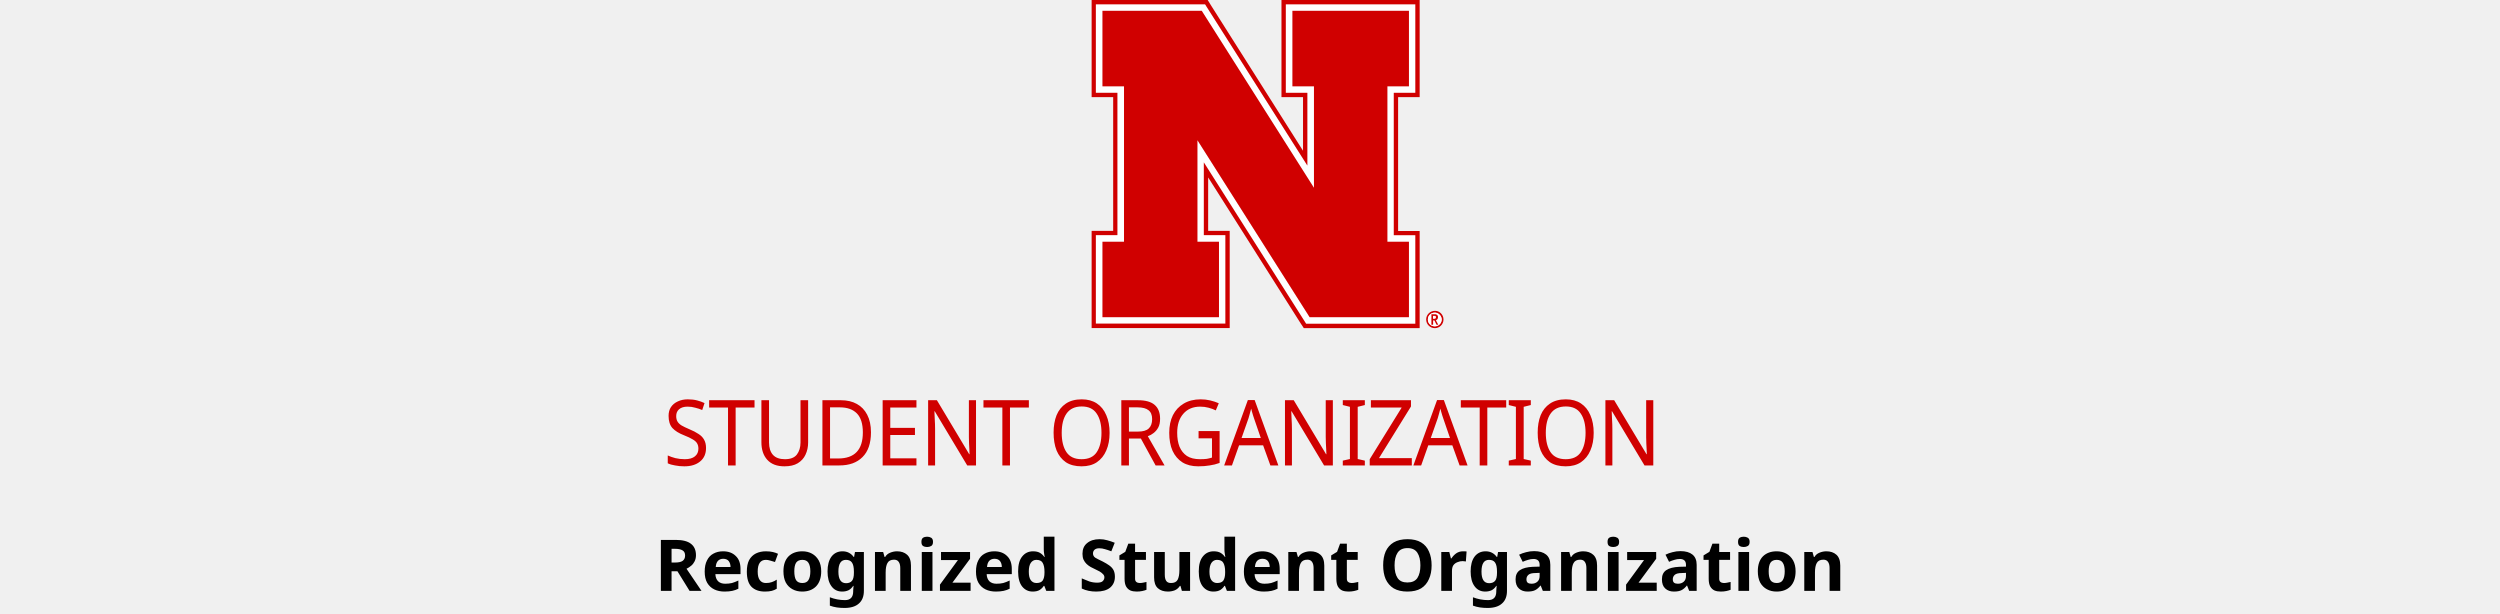
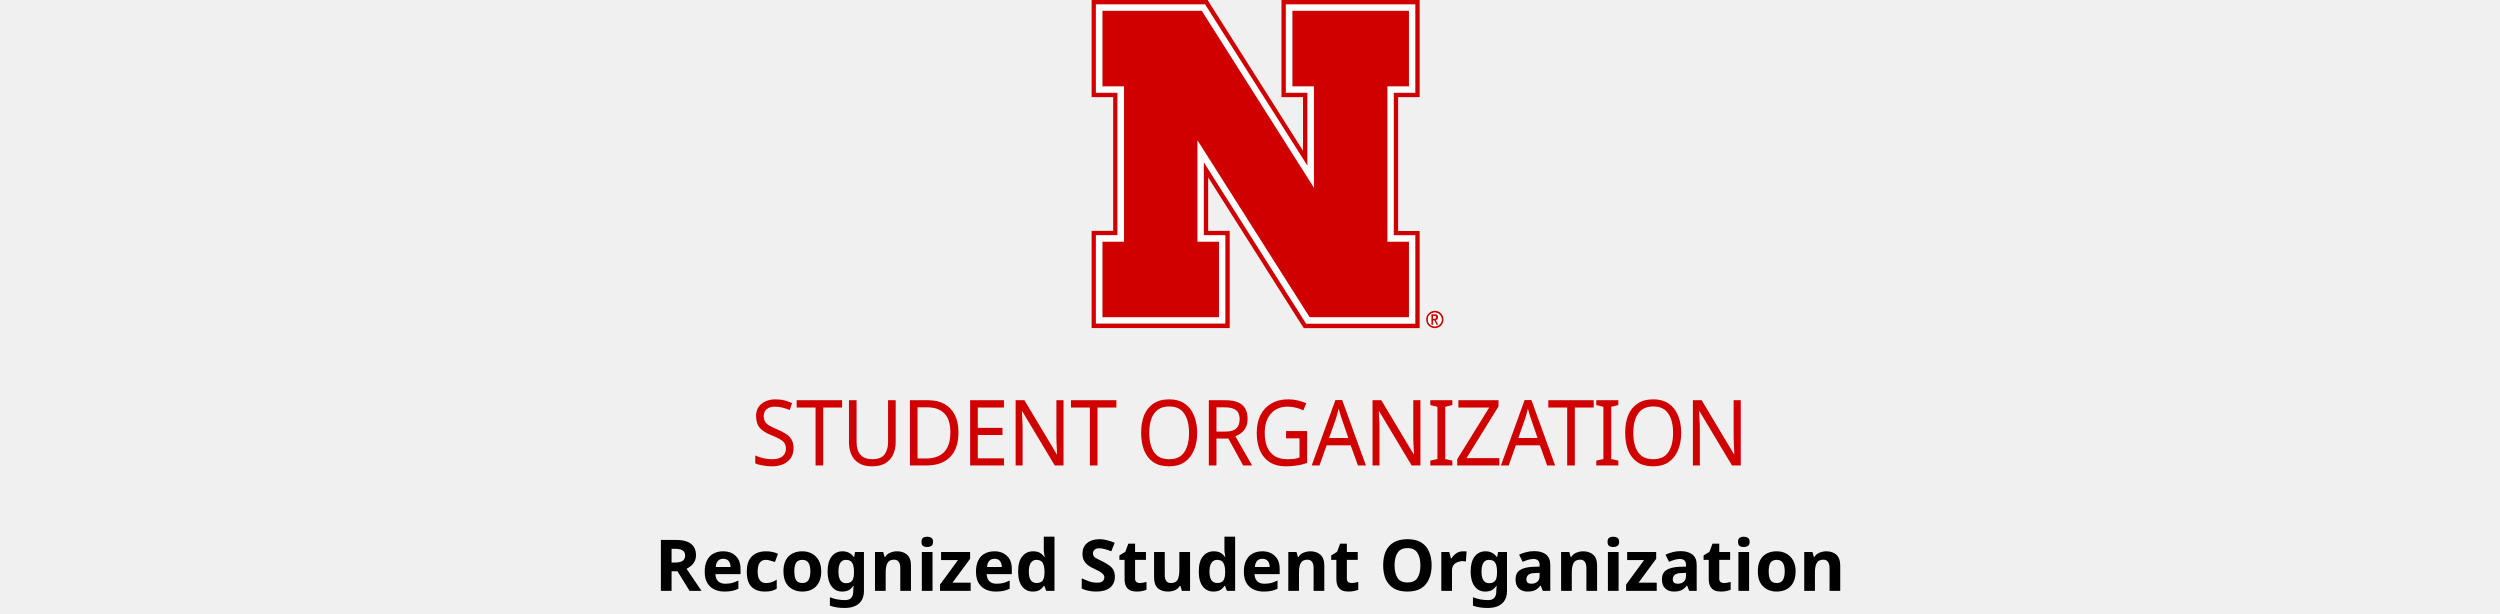
<svg xmlns="http://www.w3.org/2000/svg" data-name="v_student_org" viewBox="0 0 219.26 53.78">
  <g>
    <path class="n_main_color" d="M125.84,28.62c-.34,0-.61-.26-.61-.6s.27-.6,.61-.6c.32,0,.6,.28,.6,.6s-.27,.6-.6,.6m.02-1.36c-.44,0-.78,.34-.78,.76s.34,.76,.76,.76,.76-.34,.76-.76-.34-.76-.74-.76" fill="#d00000" />
    <path class="n_secondary_color" d="M125.84,28.62c-.34,0-.61-.26-.61-.6s.27-.6,.61-.6c.32,0,.6,.28,.6,.6,0,.34-.27,.6-.6,.6" fill="#fff" />
    <g>
      <path class="n_secondary_color" d="M106.91,21.2v6.62h-10.22v-6.62h1.89V7.57h-1.89V.95h8.71l9.84,15.52V7.57h-1.89V.95h10.22V7.57h-1.89v13.63h1.89v6.62h-8.71l-9.84-15.52v8.9h1.89ZM123.57,.38h-10.79v7.76h1.89v6.38L105.87,.64l-.15-.27h-9.6v7.76h1.89v12.49h-1.89v7.76h11.36v-7.76h-1.89v-6.38l8.8,13.88,.17,.27h9.58v-7.76h-1.89V8.14h1.89V.38h-.57Z" fill="#fff" />
      <polygon class="n_main_color" points="115.24 16.47 105.4 .95 96.69 .95 96.69 7.57 98.58 7.57 98.58 21.2 96.69 21.2 96.69 27.82 106.91 27.82 106.91 21.2 105.02 21.2 105.02 12.3 114.86 27.82 123.57 27.82 123.57 21.2 121.68 21.2 121.68 7.57 123.57 7.57 123.57 .95 113.35 .95 113.35 7.57 115.24 7.57 115.24 16.47" fill="#d00000" />
      <path class="n_main_color" d="M124.13,.95v7.19h-1.89v12.49h1.89v7.76h-9.58l-.17-.27-8.8-13.88v6.38h1.89v7.76h-11.36v-7.76h1.89V8.14h-1.89V.38h9.58l.17,.27,8.8,13.87v-6.38h-1.89V.38h11.36V.95Zm-.57-.95h-11.17V8.52h1.89v4.7L106.19,.44l-.27-.44h-10.18V8.52h1.89v11.73h-1.89v8.52h12.11v-8.52h-1.89v-4.69l8.1,12.78,.29,.44h10.16v-8.52h-1.89V8.52h1.89V0h-.94Zm2.2,27.96h.07c.07-.02,.11-.05,.11-.15,0-.06-.02-.09-.07-.11h-.19v.26h.08Zm-.23-.4h.27c.11,0,.15,0,.21,.04,.07,.04,.11,.11,.11,.21,0,.08-.02,.13-.06,.19-.02,.04-.05,.04-.11,.08h-.02l.21,.4h-.15l-.19-.38h-.11v.38h-.15v-.91Z" fill="#d00000" />
    </g>
  </g>
-   <text style="text-align: center; transform-origin: center center;" text-anchor="middle" transform="scale(.93 1)" class="text_main_color" fill="#d00000" font-family="Oswald-Medium, Oswald" font-size="8" letter-spacing="-.02em">
-     <tspan class="student_org_first_line" x="109.63" y="40.82">STUDENT ORGANIZATION</tspan>
+   <text style="text-align: center;" text-anchor="middle" transform="translate(109.63,0) scale(.93 1)" class="text_main_color" fill="#d00000" font-family="Oswald-Medium, Oswald" font-size="8" letter-spacing="-.02em">
+     <tspan class="student_org_first_line" x="0" y="40.82">STUDENT ORGANIZATION</tspan>
  </text>
-   <text style="text-align: center; transform-origin: center center;" text-anchor="middle" class="text_secondary_color" fill="#000" font-family="SourceSerif4-SemiboldIt, 'Source Serif 4'" font-size="6.25" font-weight="700" letter-spacing="0em">
-     <tspan x="109.63" y="51.82">Recognized Student Organization</tspan>
+   <text style="text-align: center;" text-anchor="middle" transform="translate(109.63,0)" class="text_secondary_color" fill="#000" font-family="SourceSerif4-SemiboldIt, 'Source Serif 4'" font-size="6.25" font-weight="700" letter-spacing="0em">
+     <tspan x="0" y="51.82">Recognized Student Organization</tspan>
  </text>
</svg>
